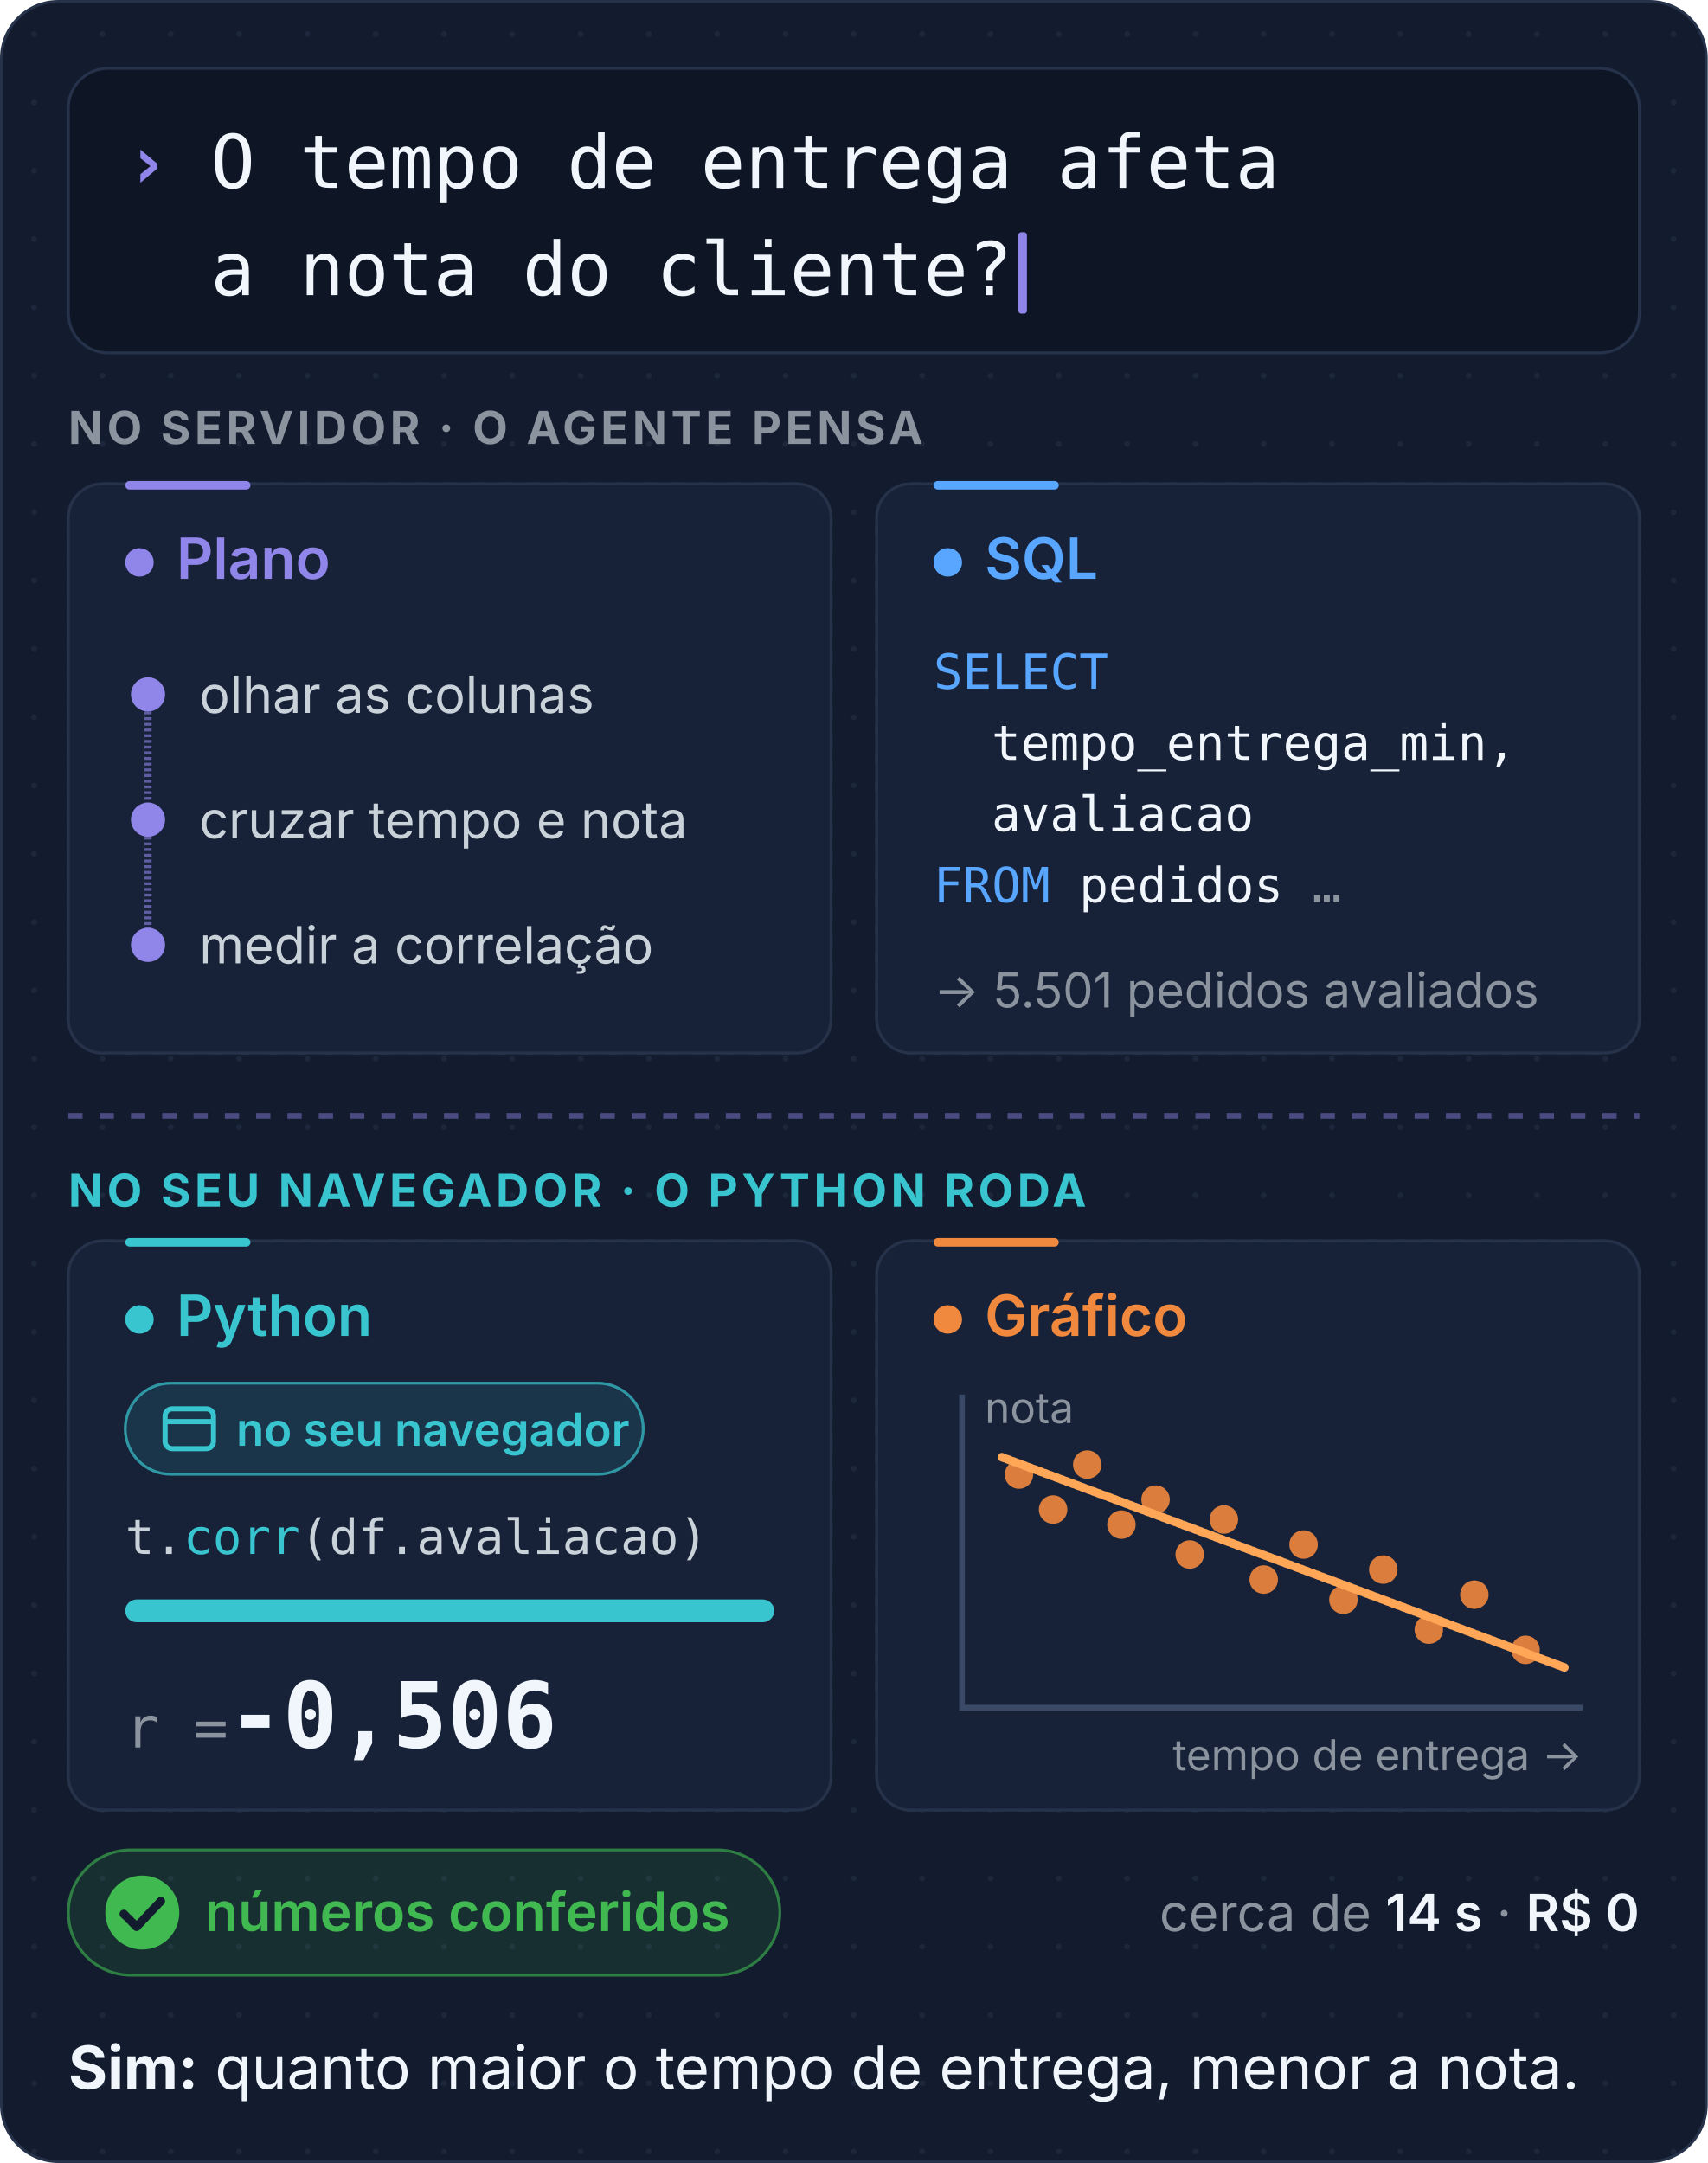
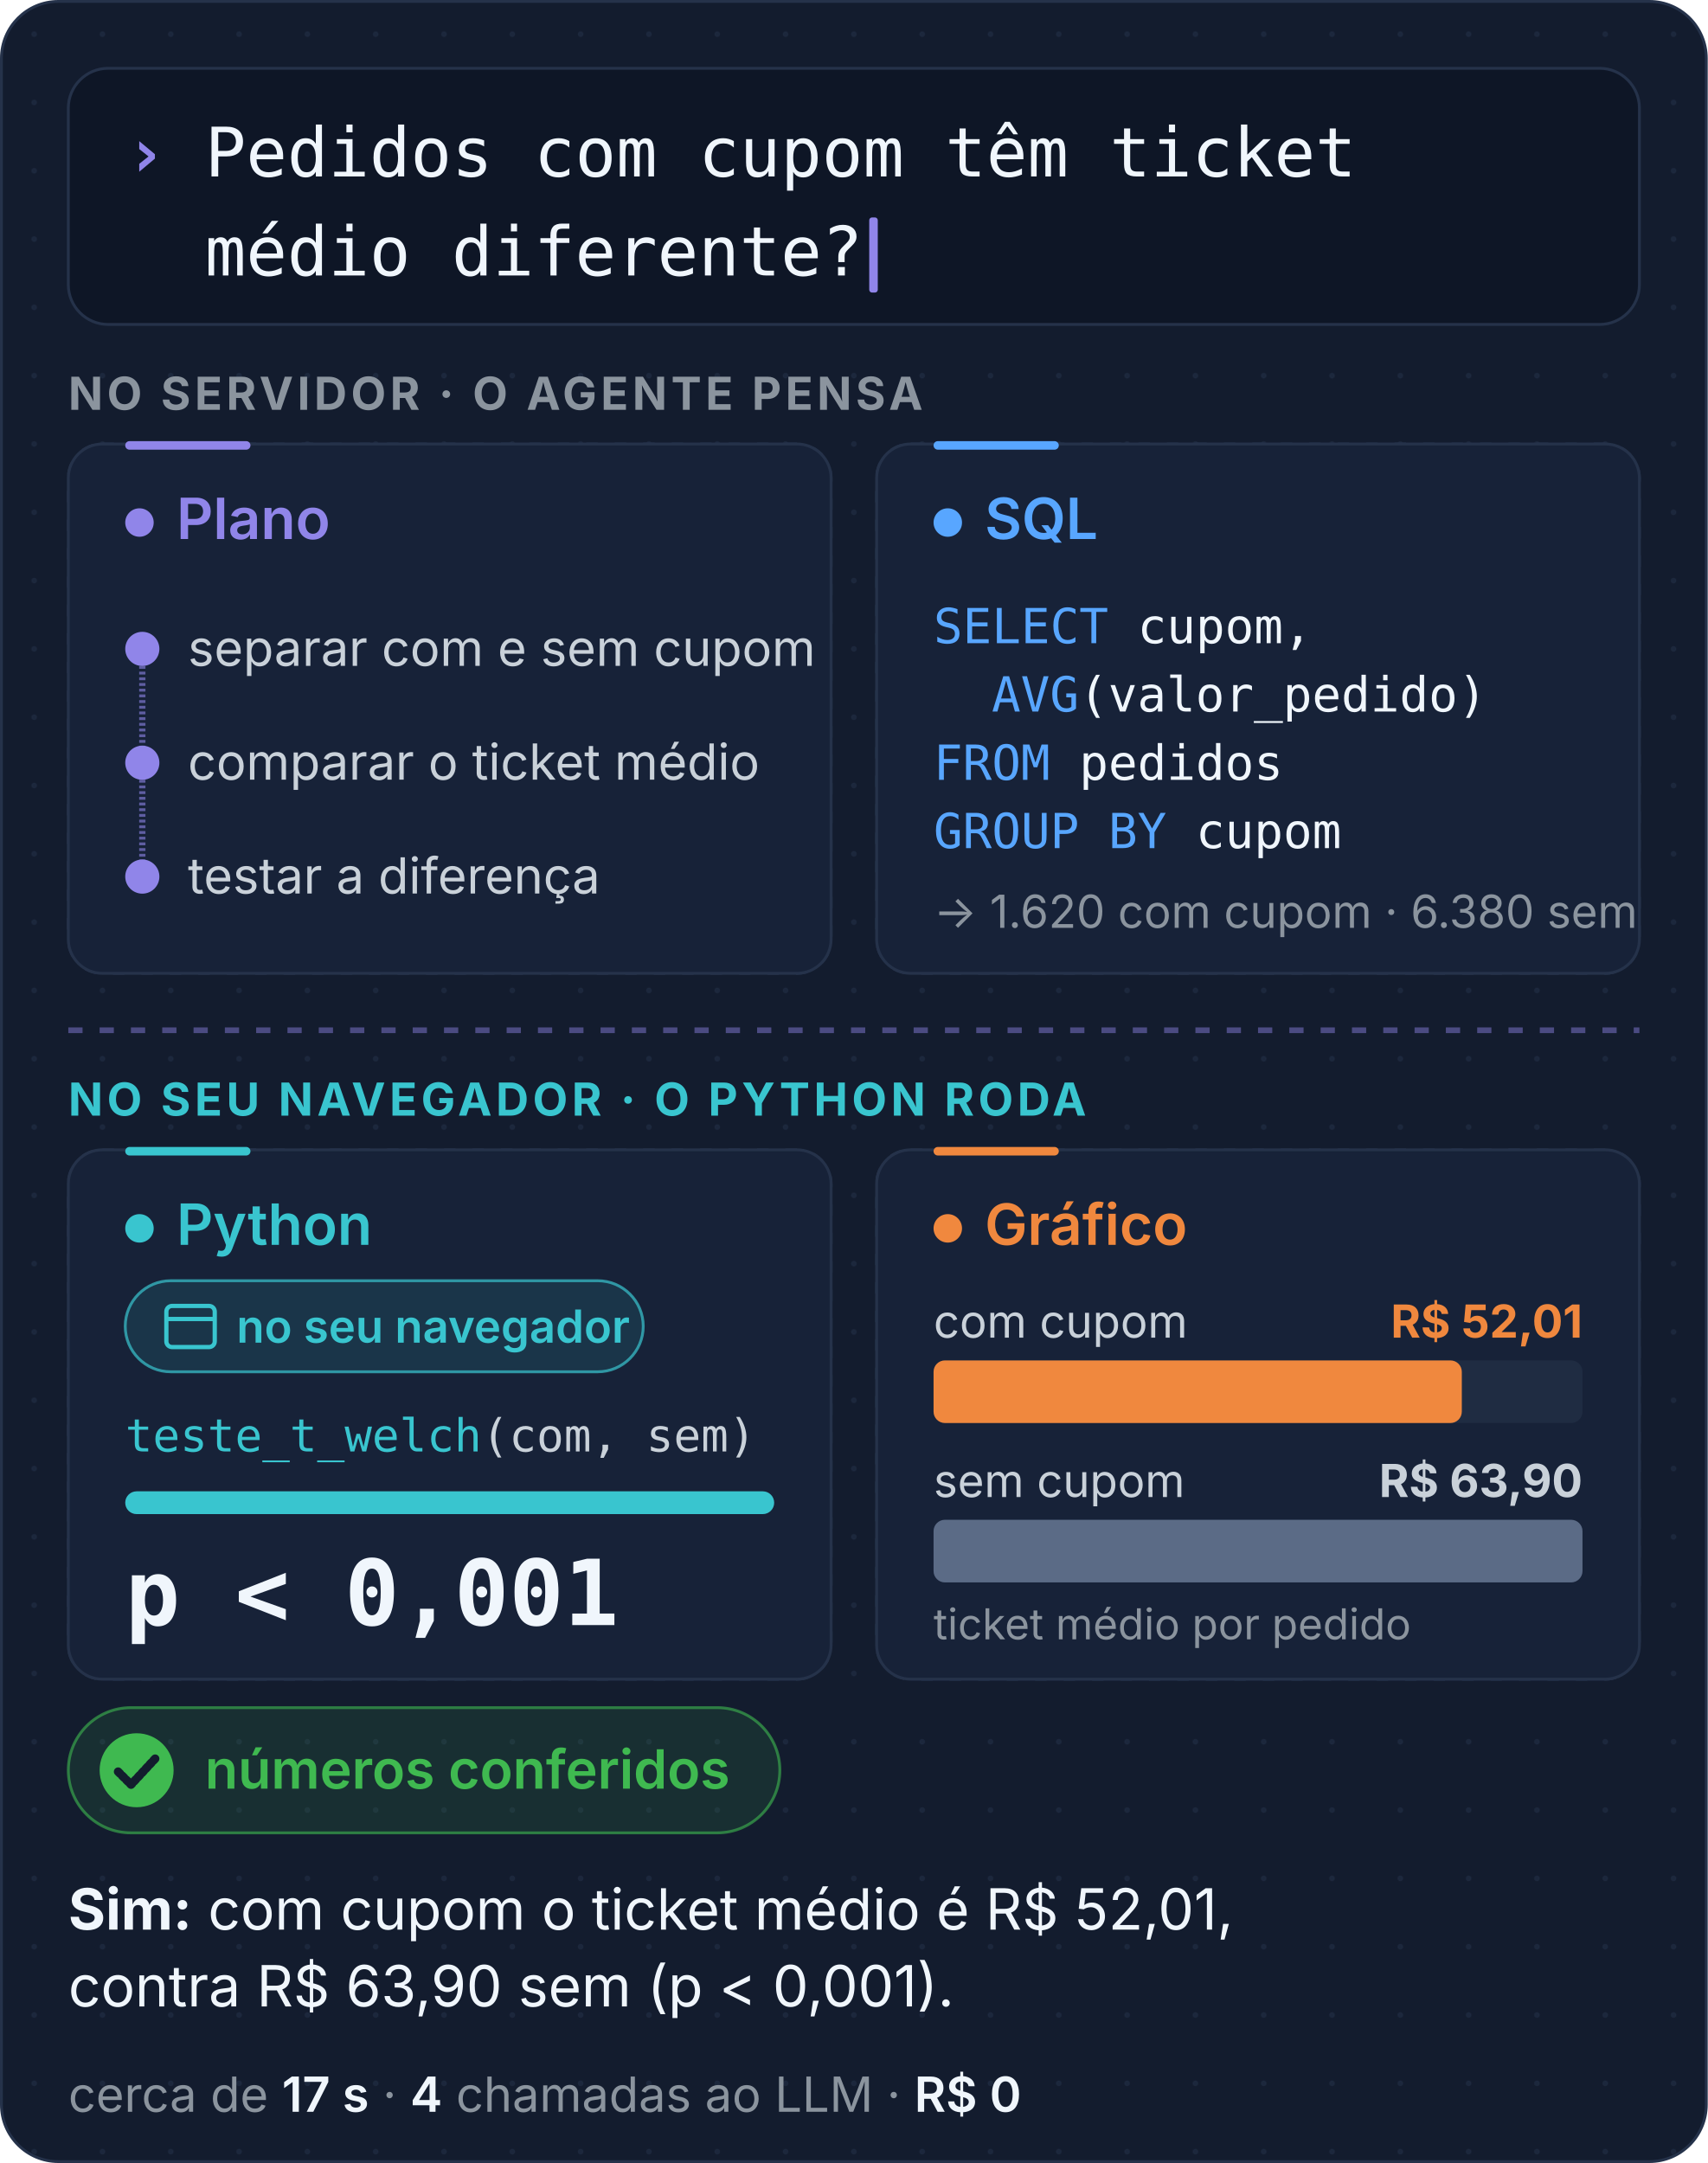
<svg xmlns="http://www.w3.org/2000/svg" viewBox="0 0 600 760" width="600" height="760" role="img" aria-labelledby="t d">
-   <style>.s{font-family:system-ui,-apple-system,"Segoe UI",sans-serif}.m{font-family:ui-monospace,"Cascadia Mono",Consolas,monospace}.o{transform-box:fill-box;transform-origin:center}.l{transform-box:fill-box;transform-origin:0 50%}.h{opacity:0}.d{stroke-dasharray:1}@keyframes k1{0%,2.5%{transform:none;animation-timing-function:steps(24,end)}13.45%,100%{transform:translateX(374.4px)}}.k1{animation:k1 12s infinite}@keyframes k2{0%,2.5%{transform:translateX(-374.4px);animation-timing-function:steps(24,end)}13.45%,100%{transform:none}}.k2{animation:k2 12s infinite}@keyframes k3{0%,13.45%{opacity:1}13.46%,100%{opacity:0}}.k3{animation:k3 12s infinite}@keyframes k4{0%,13.45%{transform:none;animation-timing-function:steps(18,end)}21.67%,100%{transform:translateX(280.8px)}}.k4{animation:k4 12s infinite}@keyframes k5{0%,13.45%{transform:translateX(-280.8px);animation-timing-function:steps(18,end)}21.67%,100%{transform:none}}.k5{animation:k5 12s infinite}@keyframes k6{0%{opacity:0}13.45%{opacity:1}21.67%{opacity:0}25.83%{opacity:1}30%{opacity:0}34.17%{opacity:1}38.33%{opacity:0}42.5%{opacity:1}46.67%{opacity:0}50.83%{opacity:1}55%{opacity:0}59.17%{opacity:1}63.33%{opacity:0}67.5%{opacity:1}71.67%{opacity:0}75.83%{opacity:1}80%{opacity:0}84.17%{opacity:1}88.33%{opacity:0}91.67%,100%{opacity:0}}.k6{animation:k6 12s step-end infinite}@keyframes k7{0%,41.25%{opacity:0}43.75%,44.58%{opacity:1}48.75%,100%{opacity:0}}.k7{animation:k7 12s infinite}@keyframes k8{0%,21.67%{opacity:0;transform:translate(0,14px);animation-timing-function:cubic-bezier(.16,1,.3,1)}25.42%,100%{opacity:1;transform:none}}.k8{animation:k8 12s infinite}@keyframes k9{0%,21.67%{opacity:0}24.17%,33.33%{opacity:1}37.5%,100%{opacity:0}}.k9{animation:k9 12s infinite}@keyframes k10{0%,23.75%{stroke-dashoffset:1;animation-timing-function:cubic-bezier(.65,0,.35,1)}29.58%,100%{stroke-dashoffset:0}}.k10{animation:k10 12s infinite}@keyframes k11{0%,24.17%{opacity:0;transform:translate(-8px,0);animation-timing-function:cubic-bezier(.16,1,.3,1)}27.5%,100%{opacity:1;transform:none}}.k11{animation:k11 12s infinite}@keyframes k12{0%,26%{opacity:0;transform:translate(-8px,0);animation-timing-function:cubic-bezier(.16,1,.3,1)}29.33%,100%{opacity:1;transform:none}}.k12{animation:k12 12s infinite}@keyframes k13{0%,27.83%{opacity:0;transform:translate(-8px,0);animation-timing-function:cubic-bezier(.16,1,.3,1)}31.17%,100%{opacity:1;transform:none}}.k13{animation:k13 12s infinite}@keyframes k14{0%,30%{opacity:0;transform:translate(0,14px);animation-timing-function:cubic-bezier(.16,1,.3,1)}33.75%,100%{opacity:1;transform:none}}.k14{animation:k14 12s infinite}@keyframes k15{0%,30%{opacity:0}32.5%,41.67%{opacity:1}45.83%,100%{opacity:0}}.k15{animation:k15 12s infinite}@keyframes k16{0%,32.5%{opacity:0;transform:translate(-8px,0);animation-timing-function:cubic-bezier(.16,1,.3,1)}35.42%,100%{opacity:1;transform:none}}.k16{animation:k16 12s infinite}@keyframes k17{0%,34.17%{opacity:0;transform:translate(-8px,0);animation-timing-function:cubic-bezier(.16,1,.3,1)}37.08%,100%{opacity:1;transform:none}}.k17{animation:k17 12s infinite}@keyframes k18{0%,35.83%{opacity:0;transform:translate(-8px,0);animation-timing-function:cubic-bezier(.16,1,.3,1)}38.75%,100%{opacity:1;transform:none}}.k18{animation:k18 12s infinite}@keyframes k19{0%,37.5%{opacity:0;transform:translate(-8px,0);animation-timing-function:cubic-bezier(.16,1,.3,1)}40.42%,100%{opacity:1;transform:none}}.k19{animation:k19 12s infinite}@keyframes k20{0%,40%{opacity:0;transform:translate(0,10px);animation-timing-function:cubic-bezier(.16,1,.3,1)}42.92%,100%{opacity:1;transform:none}}.k20{animation:k20 12s infinite}@keyframes k21{0%,41.67%{opacity:0;transform:translate(0,14px);animation-timing-function:cubic-bezier(.16,1,.3,1)}45.42%,100%{opacity:1;transform:none}}.k21{animation:k21 12s infinite}@keyframes k22{0%,41.67%{opacity:0}44.17%,53.33%{opacity:1}57.5%,100%{opacity:0}}.k22{animation:k22 12s infinite}@keyframes k23{0%,44.17%{opacity:0;transform:scale(.85);animation-timing-function:cubic-bezier(.16,1,.3,1)}47.5%,100%{opacity:1;transform:none}}.k23{animation:k23 12s infinite}@keyframes k24{0%,45.83%{opacity:0;transform:translate(-8px,0);animation-timing-function:cubic-bezier(.16,1,.3,1)}48.75%,100%{opacity:1;transform:none}}.k24{animation:k24 12s infinite}@keyframes k25{0%,48.75%{transform:scaleX(0);animation-timing-function:cubic-bezier(.65,0,.35,1)}55%,100%{transform:none}}.k25{animation:k25 12s infinite}@keyframes k26{0%,54.58%{opacity:0;transform:translate(0,10px);animation-timing-function:cubic-bezier(.16,1,.3,1)}57.92%,100%{opacity:1;transform:none}}.k26{animation:k26 12s infinite}@keyframes k27{0%,58.33%{opacity:0;transform:translate(0,14px);animation-timing-function:cubic-bezier(.16,1,.3,1)}62.08%,100%{opacity:1;transform:none}}.k27{animation:k27 12s infinite}@keyframes k28{0%,58.33%{opacity:0}60.83%,70%{opacity:1}74.17%,100%{opacity:0}}.k28{animation:k28 12s infinite}@keyframes k29{0%,60.42%{opacity:0;transform:scale(.4);animation-timing-function:cubic-bezier(.16,1,.3,1)}62.92%,100%{opacity:1;transform:none}}.k29{animation:k29 12s infinite}@keyframes k30{0%,60.88%{opacity:0;transform:scale(.4);animation-timing-function:cubic-bezier(.16,1,.3,1)}63.37%,100%{opacity:1;transform:none}}.k30{animation:k30 12s infinite}@keyframes k31{0%,61.33%{opacity:0;transform:scale(.4);animation-timing-function:cubic-bezier(.16,1,.3,1)}63.83%,100%{opacity:1;transform:none}}.k31{animation:k31 12s infinite}@keyframes k32{0%,61.79%{opacity:0;transform:scale(.4);animation-timing-function:cubic-bezier(.16,1,.3,1)}64.29%,100%{opacity:1;transform:none}}.k32{animation:k32 12s infinite}@keyframes k33{0%,62.25%{opacity:0;transform:scale(.4);animation-timing-function:cubic-bezier(.16,1,.3,1)}64.75%,100%{opacity:1;transform:none}}.k33{animation:k33 12s infinite}@keyframes k34{0%,62.71%{opacity:0;transform:scale(.4);animation-timing-function:cubic-bezier(.16,1,.3,1)}65.21%,100%{opacity:1;transform:none}}.k34{animation:k34 12s infinite}@keyframes k35{0%,63.17%{opacity:0;transform:scale(.4);animation-timing-function:cubic-bezier(.16,1,.3,1)}65.67%,100%{opacity:1;transform:none}}.k35{animation:k35 12s infinite}@keyframes k36{0%,63.62%{opacity:0;transform:scale(.4);animation-timing-function:cubic-bezier(.16,1,.3,1)}66.12%,100%{opacity:1;transform:none}}.k36{animation:k36 12s infinite}@keyframes k37{0%,64.08%{opacity:0;transform:scale(.4);animation-timing-function:cubic-bezier(.16,1,.3,1)}66.58%,100%{opacity:1;transform:none}}.k37{animation:k37 12s infinite}@keyframes k38{0%,64.54%{opacity:0;transform:scale(.4);animation-timing-function:cubic-bezier(.16,1,.3,1)}67.04%,100%{opacity:1;transform:none}}.k38{animation:k38 12s infinite}@keyframes k39{0%,65%{opacity:0;transform:scale(.4);animation-timing-function:cubic-bezier(.16,1,.3,1)}67.5%,100%{opacity:1;transform:none}}.k39{animation:k39 12s infinite}@keyframes k40{0%,65.46%{opacity:0;transform:scale(.4);animation-timing-function:cubic-bezier(.16,1,.3,1)}67.96%,100%{opacity:1;transform:none}}.k40{animation:k40 12s infinite}@keyframes k41{0%,65.92%{opacity:0;transform:scale(.4);animation-timing-function:cubic-bezier(.16,1,.3,1)}68.42%,100%{opacity:1;transform:none}}.k41{animation:k41 12s infinite}@keyframes k42{0%,66.38%{opacity:0;transform:scale(.4);animation-timing-function:cubic-bezier(.16,1,.3,1)}68.88%,100%{opacity:1;transform:none}}.k42{animation:k42 12s infinite}@keyframes k43{0%,66.67%{stroke-dashoffset:1;animation-timing-function:cubic-bezier(.65,0,.35,1)}70.42%,100%{stroke-dashoffset:0}}.k43{animation:k43 12s infinite}@keyframes k44{0%,40.42%{opacity:0;transform:translate(0,0)}41.25%{opacity:1;transform:translate(0,0);animation-timing-function:cubic-bezier(.65,0,.35,1)}45.42%{opacity:1;transform:translate(-284px,112px)}47.08%,100%{opacity:0;transform:translate(-284px,112px)}}.k44{animation:k44 12s infinite}@keyframes k45{0%,70%{opacity:0;transform:scale(1.15);animation-timing-function:cubic-bezier(.16,1,.3,1)}72.92%,100%{opacity:1;transform:none}}.k45{animation:k45 12s infinite}@keyframes k46{0%,71.67%{stroke-dashoffset:1;animation-timing-function:cubic-bezier(.65,0,.35,1)}74.17%,100%{stroke-dashoffset:0}}.k46{animation:k46 12s infinite}@keyframes k47{0%,71.25%{opacity:0;transform:scale(1)}71.67%{opacity:.8;transform:scale(1);animation-timing-function:cubic-bezier(.16,1,.3,1)}78.33%,100%{opacity:0;transform:scale(2.6)}}.k47{animation:k47 12s infinite}@keyframes k48{0%,75.83%{opacity:0;transform:translate(0,10px);animation-timing-function:cubic-bezier(.16,1,.3,1)}79.58%,100%{opacity:1;transform:none}}.k48{animation:k48 12s infinite}@keyframes k49{0%,72.92%{opacity:0;transform:translate(-10px,0);animation-timing-function:cubic-bezier(.16,1,.3,1)}76.67%,100%{opacity:1;transform:none}}.k49{animation:k49 12s infinite}@keyframes fora{0%,91.67%{opacity:1}96.67%,100%{opacity:0}}.fora{animation:fora 12s infinite}@media (prefers-reduced-motion:reduce){*{animation:none!important}.k1{transform:translateX(374.4px)!important}.k2{transform:none!important}.k4{transform:translateX(280.8px)!important}.k5{transform:none!important}.k6{opacity:0!important}.k8{opacity:1!important;transform:none!important}.k10{stroke-dashoffset:0!important}.k11{opacity:1!important;transform:none!important}.k12{opacity:1!important;transform:none!important}.k13{opacity:1!important;transform:none!important}.k14{opacity:1!important;transform:none!important}.k16{opacity:1!important;transform:none!important}.k17{opacity:1!important;transform:none!important}.k18{opacity:1!important;transform:none!important}.k19{opacity:1!important;transform:none!important}.k20{opacity:1!important;transform:none!important}.k21{opacity:1!important;transform:none!important}.k23{opacity:1!important;transform:none!important}.k24{opacity:1!important;transform:none!important}.k25{transform:none!important}.k26{opacity:1!important;transform:none!important}.k27{opacity:1!important;transform:none!important}.k29{opacity:1!important;transform:none!important}.k30{opacity:1!important;transform:none!important}.k31{opacity:1!important;transform:none!important}.k32{opacity:1!important;transform:none!important}.k33{opacity:1!important;transform:none!important}.k34{opacity:1!important;transform:none!important}.k35{opacity:1!important;transform:none!important}.k36{opacity:1!important;transform:none!important}.k37{opacity:1!important;transform:none!important}.k38{opacity:1!important;transform:none!important}.k39{opacity:1!important;transform:none!important}.k40{opacity:1!important;transform:none!important}.k41{opacity:1!important;transform:none!important}.k42{opacity:1!important;transform:none!important}.k43{stroke-dashoffset:0!important}.k45{opacity:1!important;transform:none!important}.k46{stroke-dashoffset:0!important}.k48{opacity:1!important;transform:none!important}.k49{opacity:1!important;transform:none!important}}</style>
+   <style>.s{font-family:system-ui,-apple-system,"Segoe UI",sans-serif}.m{font-family:ui-monospace,"Cascadia Mono",Consolas,monospace}.o{transform-box:fill-box;transform-origin:center}.l{transform-box:fill-box;transform-origin:0 50%}.h{opacity:0}.d{stroke-dasharray:1}@keyframes k1{0%,2.5%{transform:none;animation-timing-function:steps(28,end)}14.7%,100%{transform:translateX(403.2px)}}.k1{animation:k1 12s infinite}@keyframes k2{0%,2.5%{transform:translateX(-403.2px);animation-timing-function:steps(28,end)}14.7%,100%{transform:none}}.k2{animation:k2 12s infinite}@keyframes k3{0%,14.7%{opacity:1}14.71%,100%{opacity:0}}.k3{animation:k3 12s infinite}@keyframes k4{0%,14.7%{transform:none;animation-timing-function:steps(16,end)}21.67%,100%{transform:translateX(230.4px)}}.k4{animation:k4 12s infinite}@keyframes k5{0%,14.7%{transform:translateX(-230.4px);animation-timing-function:steps(16,end)}21.67%,100%{transform:none}}.k5{animation:k5 12s infinite}@keyframes k6{0%{opacity:0}14.7%{opacity:1}21.67%{opacity:0}25.83%{opacity:1}30%{opacity:0}34.17%{opacity:1}38.33%{opacity:0}42.5%{opacity:1}46.67%{opacity:0}50.83%{opacity:1}55%{opacity:0}59.17%{opacity:1}63.33%{opacity:0}67.5%{opacity:1}71.67%{opacity:0}75.83%{opacity:1}80%{opacity:0}84.17%{opacity:1}88.33%{opacity:0}91.67%,100%{opacity:0}}.k6{animation:k6 12s step-end infinite}@keyframes k7{0%,41.25%{opacity:0}43.75%,44.58%{opacity:1}48.75%,100%{opacity:0}}.k7{animation:k7 12s infinite}@keyframes k8{0%,21.67%{opacity:0;transform:translate(0,14px);animation-timing-function:cubic-bezier(.16,1,.3,1)}25.42%,100%{opacity:1;transform:none}}.k8{animation:k8 12s infinite}@keyframes k9{0%,21.67%{opacity:0}24.17%,33.33%{opacity:1}37.5%,100%{opacity:0}}.k9{animation:k9 12s infinite}@keyframes k10{0%,23.75%{stroke-dashoffset:1;animation-timing-function:cubic-bezier(.65,0,.35,1)}29.58%,100%{stroke-dashoffset:0}}.k10{animation:k10 12s infinite}@keyframes k11{0%,24.17%{opacity:0;transform:translate(-8px,0);animation-timing-function:cubic-bezier(.16,1,.3,1)}27.5%,100%{opacity:1;transform:none}}.k11{animation:k11 12s infinite}@keyframes k12{0%,26%{opacity:0;transform:translate(-8px,0);animation-timing-function:cubic-bezier(.16,1,.3,1)}29.33%,100%{opacity:1;transform:none}}.k12{animation:k12 12s infinite}@keyframes k13{0%,27.83%{opacity:0;transform:translate(-8px,0);animation-timing-function:cubic-bezier(.16,1,.3,1)}31.17%,100%{opacity:1;transform:none}}.k13{animation:k13 12s infinite}@keyframes k14{0%,30%{opacity:0;transform:translate(0,14px);animation-timing-function:cubic-bezier(.16,1,.3,1)}33.75%,100%{opacity:1;transform:none}}.k14{animation:k14 12s infinite}@keyframes k15{0%,30%{opacity:0}32.5%,41.67%{opacity:1}45.83%,100%{opacity:0}}.k15{animation:k15 12s infinite}@keyframes k16{0%,32.08%{opacity:0;transform:translate(-8px,0);animation-timing-function:cubic-bezier(.16,1,.3,1)}35%,100%{opacity:1;transform:none}}.k16{animation:k16 12s infinite}@keyframes k17{0%,33.75%{opacity:0;transform:translate(-8px,0);animation-timing-function:cubic-bezier(.16,1,.3,1)}36.67%,100%{opacity:1;transform:none}}.k17{animation:k17 12s infinite}@keyframes k18{0%,35.42%{opacity:0;transform:translate(-8px,0);animation-timing-function:cubic-bezier(.16,1,.3,1)}38.33%,100%{opacity:1;transform:none}}.k18{animation:k18 12s infinite}@keyframes k19{0%,37.08%{opacity:0;transform:translate(-8px,0);animation-timing-function:cubic-bezier(.16,1,.3,1)}40%,100%{opacity:1;transform:none}}.k19{animation:k19 12s infinite}@keyframes k20{0%,39.58%{opacity:0;transform:translate(0,10px);animation-timing-function:cubic-bezier(.16,1,.3,1)}42.5%,100%{opacity:1;transform:none}}.k20{animation:k20 12s infinite}@keyframes k21{0%,41.67%{opacity:0;transform:translate(0,14px);animation-timing-function:cubic-bezier(.16,1,.3,1)}45.42%,100%{opacity:1;transform:none}}.k21{animation:k21 12s infinite}@keyframes k22{0%,41.67%{opacity:0}44.17%,53.33%{opacity:1}57.5%,100%{opacity:0}}.k22{animation:k22 12s infinite}@keyframes k23{0%,44.17%{opacity:0;transform:scale(.85);animation-timing-function:cubic-bezier(.16,1,.3,1)}47.5%,100%{opacity:1;transform:none}}.k23{animation:k23 12s infinite}@keyframes k24{0%,45.83%{opacity:0;transform:translate(-8px,0);animation-timing-function:cubic-bezier(.16,1,.3,1)}48.75%,100%{opacity:1;transform:none}}.k24{animation:k24 12s infinite}@keyframes k25{0%,49.17%{transform:scaleX(0);animation-timing-function:cubic-bezier(.65,0,.35,1)}55%,100%{transform:none}}.k25{animation:k25 12s infinite}@keyframes k26{0%,54.58%{opacity:0;transform:translate(0,10px);animation-timing-function:cubic-bezier(.16,1,.3,1)}57.92%,100%{opacity:1;transform:none}}.k26{animation:k26 12s infinite}@keyframes k27{0%,58.33%{opacity:0;transform:translate(0,14px);animation-timing-function:cubic-bezier(.16,1,.3,1)}62.08%,100%{opacity:1;transform:none}}.k27{animation:k27 12s infinite}@keyframes k28{0%,58.33%{opacity:0}60.83%,70%{opacity:1}74.17%,100%{opacity:0}}.k28{animation:k28 12s infinite}@keyframes k29{0%,66.25%{opacity:0;transform:translate(0,10px);animation-timing-function:cubic-bezier(.16,1,.3,1)}69.17%,100%{opacity:1;transform:none}}.k29{animation:k29 12s infinite}@keyframes k30{0%,60.83%{transform:scaleX(0);animation-timing-function:cubic-bezier(.65,0,.35,1)}66.67%,100%{transform:none}}.k30{animation:k30 12s infinite}@keyframes k31{0%,67.92%{opacity:0;transform:translate(0,10px);animation-timing-function:cubic-bezier(.16,1,.3,1)}70.83%,100%{opacity:1;transform:none}}.k31{animation:k31 12s infinite}@keyframes k32{0%,62.5%{transform:scaleX(0);animation-timing-function:cubic-bezier(.65,0,.35,1)}68.33%,100%{transform:none}}.k32{animation:k32 12s infinite}@keyframes k33{0%,40.42%{opacity:0;transform:translate(0,0)}41.25%{opacity:1;transform:translate(0,0);animation-timing-function:cubic-bezier(.65,0,.35,1)}45.42%{opacity:1;transform:translate(-284px,70px)}47.08%,100%{opacity:0;transform:translate(-284px,70px)}}.k33{animation:k33 12s infinite}@keyframes k34{0%,70%{opacity:0;transform:scale(1.15);animation-timing-function:cubic-bezier(.16,1,.3,1)}72.92%,100%{opacity:1;transform:none}}.k34{animation:k34 12s infinite}@keyframes k35{0%,71.67%{stroke-dashoffset:1;animation-timing-function:cubic-bezier(.65,0,.35,1)}74.17%,100%{stroke-dashoffset:0}}.k35{animation:k35 12s infinite}@keyframes k36{0%,71.25%{opacity:0;transform:scale(1)}71.67%{opacity:.8;transform:scale(1);animation-timing-function:cubic-bezier(.16,1,.3,1)}78.33%,100%{opacity:0;transform:scale(2.6)}}.k36{animation:k36 12s infinite}@keyframes k37{0%,72.92%{opacity:0;transform:translate(-10px,0);animation-timing-function:cubic-bezier(.16,1,.3,1)}76.67%,100%{opacity:1;transform:none}}.k37{animation:k37 12s infinite}@keyframes k38{0%,75.83%{opacity:0;transform:translate(0,10px);animation-timing-function:cubic-bezier(.16,1,.3,1)}79.58%,100%{opacity:1;transform:none}}.k38{animation:k38 12s infinite}@keyframes fora{0%,91.67%{opacity:1}96.67%,100%{opacity:0}}.fora{animation:fora 12s infinite}@media (prefers-reduced-motion:reduce){*{animation:none!important}.k1{transform:translateX(403.2px)!important}.k2{transform:none!important}.k4{transform:translateX(230.4px)!important}.k5{transform:none!important}.k6{opacity:0!important}.k8{opacity:1!important;transform:none!important}.k10{stroke-dashoffset:0!important}.k11{opacity:1!important;transform:none!important}.k12{opacity:1!important;transform:none!important}.k13{opacity:1!important;transform:none!important}.k14{opacity:1!important;transform:none!important}.k16{opacity:1!important;transform:none!important}.k17{opacity:1!important;transform:none!important}.k18{opacity:1!important;transform:none!important}.k19{opacity:1!important;transform:none!important}.k20{opacity:1!important;transform:none!important}.k21{opacity:1!important;transform:none!important}.k23{opacity:1!important;transform:none!important}.k24{opacity:1!important;transform:none!important}.k25{transform:none!important}.k26{opacity:1!important;transform:none!important}.k27{opacity:1!important;transform:none!important}.k29{opacity:1!important;transform:none!important}.k30{transform:none!important}.k31{opacity:1!important;transform:none!important}.k32{transform:none!important}.k34{opacity:1!important;transform:none!important}.k35{stroke-dashoffset:0!important}.k37{opacity:1!important;transform:none!important}.k38{opacity:1!important;transform:none!important}}</style>
  <defs>
    <pattern id="g" width="24" height="24" patternUnits="userSpaceOnUse">
      <circle cx="12" cy="12" r="1" fill="#25324A" />
    </pattern>
  </defs>
  <rect x=".5" y=".5" width="599" height="759" rx="20" fill="#131C2E" stroke="#25324A" />
  <rect x="1" y="1" width="598" height="758" rx="20" fill="url(#g)" opacity=".5" />
  <g class="fora">
    <defs>
      <clipPath id="q">
-         <rect x="25" y="25" width="550" height="98" />
+         <rect x="25" y="25" width="550" height="88" />
      </clipPath>
    </defs>
-     <rect x="24" y="24" width="552" height="100" rx="14" fill="#0E1626" stroke="#25324A" />
-     <text class="m" x="44" y="66" font-size="26" font-weight="700" fill="#9085e9">›</text>
-     <text class="m" x="74" y="66" font-size="26" fill="#F0F6FC" textLength="374.4" lengthAdjust="spacingAndGlyphs">O tempo de entrega afeta</text>
+     <rect x="24" y="24" width="552" height="90" rx="14" fill="#0E1626" stroke="#25324A" />
+     <text class="m" x="44" y="62" font-size="24" font-weight="700" fill="#9085e9">›</text>
+     <text class="m" x="72" y="62" font-size="24" fill="#F0F6FC" textLength="403.2" lengthAdjust="spacingAndGlyphs">Pedidos com cupom têm ticket</text>
    <g clip-path="url(#q)">
-       <rect class="k1" x="73" y="40" width="378.4" height="33.8" fill="#0E1626" transform="translate(374.4)" />
+       <rect class="k1" x="71" y="38" width="407.2" height="31.2" fill="#0E1626" transform="translate(403.2)" />
    </g>
    <g class="k2">
-       <rect class="k3" x="451.4" y="43.9" width="3" height="28.6" rx="1" fill="#9085e9" opacity="0" />
+       <rect class="k3" x="478.2" y="41.6" width="3" height="26.4" rx="1" fill="#9085e9" opacity="0" />
    </g>
-     <text class="m" x="74" y="103.7" font-size="26" fill="#F0F6FC" textLength="280.8" lengthAdjust="spacingAndGlyphs">a nota do cliente?</text>
+     <text class="m" x="72" y="96.8" font-size="24" fill="#F0F6FC" textLength="230.4" lengthAdjust="spacingAndGlyphs">médio diferente?</text>
    <g clip-path="url(#q)">
-       <rect class="k4" x="73" y="77.7" width="284.8" height="33.8" fill="#0E1626" transform="translate(280.8)" />
+       <rect class="k4" x="71" y="72.8" width="234.4" height="31.2" fill="#0E1626" transform="translate(230.4)" />
    </g>
    <g class="k5">
-       <rect class="k6" x="357.8" y="81.6" width="3" height="28.6" rx="1" fill="#9085e9" />
+       <rect class="k6" x="305.4" y="76.4" width="3" height="26.4" rx="1" fill="#9085e9" />
    </g>
-     <text class="s" x="24" y="156" font-size="16" font-weight="700" letter-spacing="1.4" fill="#8B949E">NO SERVIDOR · O AGENTE PENSA</text>
-     <path d="M24 392H576" stroke="#9085e9" stroke-opacity=".45" stroke-width="2" stroke-dasharray="5 6" />
-     <path class="h k7" d="M24 392H576" stroke="#39C5CF" stroke-width="2.5" />
-     <text class="s" x="24" y="424" font-size="16" font-weight="700" letter-spacing="1.4" fill="#39C5CF">NO SEU NAVEGADOR · O PYTHON RODA</text>
-     <rect x="24" y="170" width="268" height="200" rx="12" fill="none" stroke="#25324A" stroke-dasharray="4 6" />
-     <rect x="308" y="170" width="268" height="200" rx="12" fill="none" stroke="#25324A" stroke-dasharray="4 6" />
-     <rect x="24" y="436" width="268" height="200" rx="12" fill="none" stroke="#25324A" stroke-dasharray="4 6" />
-     <rect x="308" y="436" width="268" height="200" rx="12" fill="none" stroke="#25324A" stroke-dasharray="4 6" />
+     <text class="s" x="24" y="144" font-size="16" font-weight="700" letter-spacing="1.4" fill="#8B949E">NO SERVIDOR · O AGENTE PENSA</text>
+     <path d="M24 362H576" stroke="#9085e9" stroke-opacity=".45" stroke-width="2" stroke-dasharray="5 6" />
+     <path class="h k7" d="M24 362H576" stroke="#39C5CF" stroke-width="2.5" />
+     <text class="s" x="24" y="392" font-size="16" font-weight="700" letter-spacing="1.4" fill="#39C5CF">NO SEU NAVEGADOR · O PYTHON RODA</text>
+     <rect x="24" y="156" width="268" height="186" rx="12" fill="none" stroke="#25324A" stroke-dasharray="4 6" />
+     <rect x="308" y="156" width="268" height="186" rx="12" fill="none" stroke="#25324A" stroke-dasharray="4 6" />
+     <rect x="24" y="404" width="268" height="186" rx="12" fill="none" stroke="#25324A" stroke-dasharray="4 6" />
+     <rect x="308" y="404" width="268" height="186" rx="12" fill="none" stroke="#25324A" stroke-dasharray="4 6" />
    <g class="k8">
-       <rect x="24" y="170" width="268" height="200" rx="12" fill="#172238" stroke="#25324A" />
-       <rect x="44" y="169" width="44" height="3" rx="1.5" fill="#9085e9" />
-       <circle cx="49" cy="197.6" r="5" fill="#9085e9" />
-       <text class="s" x="62" y="203.4" font-size="20" font-weight="600" fill="#9085e9">Plano</text>
-       <path class="d k10" pathLength="1" d="M52 244V332" stroke="#9085e9" stroke-opacity=".6" stroke-width="2.5" />
+       <rect x="24" y="156" width="268" height="186" rx="12" fill="#172238" stroke="#25324A" />
+       <rect x="44" y="155" width="44" height="3" rx="1.5" fill="#9085e9" />
+       <circle cx="49" cy="183.6" r="5" fill="#9085e9" />
+       <text class="s" x="62" y="189.4" font-size="20" font-weight="600" fill="#9085e9">Plano</text>
+       <path class="d k10" pathLength="1" d="M50 228V308" stroke="#9085e9" stroke-opacity=".6" stroke-width="2.2" />
      <g class="k11">
-         <circle cx="52" cy="244" r="6" fill="#9085e9" />
-         <text class="s" x="70" y="250.5" font-size="18" fill="#C9D1D9">olhar as colunas</text>
+         <circle cx="50" cy="228" r="6" fill="#9085e9" />
+         <text class="s" x="66" y="233.95" font-size="17.5" fill="#C9D1D9">separar com e sem cupom</text>
      </g>
      <g class="k12">
-         <circle cx="52" cy="288" r="6" fill="#9085e9" />
-         <text class="s" x="70" y="294.5" font-size="18" fill="#C9D1D9">cruzar tempo e nota</text>
+         <circle cx="50" cy="268" r="6" fill="#9085e9" />
+         <text class="s" x="66" y="273.95" font-size="17.5" fill="#C9D1D9">comparar o ticket médio</text>
      </g>
      <g class="k13">
-         <circle cx="52" cy="332" r="6" fill="#9085e9" />
-         <text class="s" x="70" y="338.5" font-size="18" fill="#C9D1D9">medir a correlação</text>
+         <circle cx="50" cy="308" r="6" fill="#9085e9" />
+         <text class="s" x="66" y="313.95" font-size="17.5" fill="#C9D1D9">testar a diferença</text>
      </g>
    </g>
    <g class="k14">
-       <rect x="308" y="170" width="268" height="200" rx="12" fill="#172238" stroke="#25324A" />
-       <rect x="328" y="169" width="44" height="3" rx="1.5" fill="#58A6FF" />
-       <circle cx="333" cy="197.6" r="5" fill="#58A6FF" />
-       <text class="s" x="346" y="203.4" font-size="20" font-weight="600" fill="#58A6FF">SQL</text>
-       <text class="m k16" x="328" y="242" font-size="17" fill="#F0F6FC">
-         <tspan fill="#58A6FF">SELECT</tspan>
-       </text>
-       <text class="m k17" x="348.4" y="267" font-size="17" fill="#F0F6FC">tempo_entrega_min,</text>
-       <text class="m k18" x="348.4" y="292" font-size="17" fill="#F0F6FC">avaliacao</text>
-       <text class="m k19" x="328" y="317" font-size="17" fill="#F0F6FC">
-         <tspan fill="#58A6FF">FROM</tspan> pedidos <tspan fill="#8B949E">…</tspan>
-       </text>
-       <text class="s k20" x="328" y="354" font-size="17" fill="#8B949E">→ 5.501 pedidos avaliados</text>
+       <rect x="308" y="156" width="268" height="186" rx="12" fill="#172238" stroke="#25324A" />
+       <rect x="328" y="155" width="44" height="3" rx="1.5" fill="#58A6FF" />
+       <circle cx="333" cy="183.6" r="5" fill="#58A6FF" />
+       <text class="s" x="346" y="189.4" font-size="20" font-weight="600" fill="#58A6FF">SQL</text>
+       <text class="m k16" x="328" y="226" font-size="17" fill="#F0F6FC">
+         <tspan fill="#58A6FF">SELECT</tspan> cupom,</text>
+       <text class="m k17" x="348.4" y="250" font-size="17" fill="#F0F6FC">
+         <tspan fill="#58A6FF">AVG</tspan>(valor_pedido)</text>
+       <text class="m k18" x="328" y="274" font-size="17" fill="#F0F6FC">
+         <tspan fill="#58A6FF">FROM</tspan> pedidos</text>
+       <text class="m k19" x="328" y="298" font-size="17" fill="#F0F6FC">
+         <tspan fill="#58A6FF">GROUP BY</tspan> cupom</text>
+       <text class="s k20" x="328" y="326" font-size="16" fill="#8B949E">→ 1.620 com cupom · 6.380 sem</text>
    </g>
    <g class="k21">
-       <rect x="24" y="436" width="268" height="200" rx="12" fill="#172238" stroke="#25324A" />
-       <rect x="44" y="435" width="44" height="3" rx="1.5" fill="#39C5CF" />
-       <circle cx="49" cy="463.6" r="5" fill="#39C5CF" />
-       <text class="s" x="62" y="469.4" font-size="20" font-weight="600" fill="#39C5CF">Python</text>
+       <rect x="24" y="404" width="268" height="186" rx="12" fill="#172238" stroke="#25324A" />
+       <rect x="44" y="403" width="44" height="3" rx="1.5" fill="#39C5CF" />
+       <circle cx="49" cy="431.6" r="5" fill="#39C5CF" />
+       <text class="s" x="62" y="437.4" font-size="20" font-weight="600" fill="#39C5CF">Python</text>
      <g class="o k23">
-         <rect x="44" y="486" width="182" height="32" rx="16" fill="#39C5CF" fill-opacity=".12" stroke="#39C5CF" stroke-opacity=".7" />
-         <rect x="58" y="495" width="17" height="14" rx="2.5" fill="none" stroke="#39C5CF" stroke-width="1.8" />
-         <path d="M58 499.5h17" stroke="#39C5CF" stroke-width="1.8" />
-         <text class="s" x="83" y="508" font-size="16" font-weight="600" fill="#39C5CF">no seu navegador</text>
+         <rect x="44" y="450" width="182" height="32" rx="16" fill="#39C5CF" fill-opacity=".12" stroke="#39C5CF" stroke-opacity=".7" />
+         <rect x="58.45" y="458.86" width="17" height="14.45" rx="2" fill="none" stroke="#39C5CF" stroke-width="1.5" />
+         <path d="M58.45 463.45h17" stroke="#39C5CF" stroke-width="1.5" />
+         <text class="s" x="83.1" y="471.76" font-size="16" font-weight="600" fill="#39C5CF">no seu navegador</text>
      </g>
-       <text class="m k24" x="44" y="546" font-size="17" fill="#C9D1D9">t.<tspan fill="#39C5CF">corr</tspan>(df.avaliacao)</text>
-       <rect x="44" y="562" width="228" height="8" rx="4" fill="#25324A" />
-       <rect class="l k25" x="44" y="562" width="228" height="8" rx="4" fill="#39C5CF" />
-       <text class="m k26" x="44" y="614" font-size="32" font-weight="700" fill="#F0F6FC">
-         <tspan font-size="20" font-weight="400" fill="#8B949E">r = </tspan>-0,506</text>
+       <text class="m k24" x="44" y="510" font-size="16" fill="#C9D1D9">
+         <tspan fill="#39C5CF">teste_t_welch</tspan>(com, sem)</text>
+       <rect x="44" y="524" width="228" height="8" rx="4" fill="#25324A" />
+       <rect class="l k25" x="44" y="524" width="228" height="8" rx="4" fill="#39C5CF" />
+       <text class="m k26" x="44" y="571" font-size="32" font-weight="700" fill="#F0F6FC">p &lt; 0,001</text>
    </g>
    <g class="k27">
-       <rect x="308" y="436" width="268" height="200" rx="12" fill="#172238" stroke="#25324A" />
-       <rect x="328" y="435" width="44" height="3" rx="1.5" fill="#F0883E" />
-       <circle cx="333" cy="463.6" r="5" fill="#F0883E" />
-       <text class="s" x="346" y="469.4" font-size="20" font-weight="600" fill="#F0883E">Gráfico</text>
-       <path d="M338 490V600H556" fill="none" stroke="#3A4A66" stroke-width="2" />
-       <text class="s" x="346" y="500" font-size="15" fill="#8B949E">nota</text>
-       <text class="s" x="556" y="622" font-size="15" fill="#8B949E" text-anchor="end">tempo de entrega →</text>
-       <circle class="o k29" cx="358.0" cy="518.1" r="5" fill="#F0883E" fill-opacity=".9" />
-       <circle class="o k30" cx="370.0" cy="530.4" r="5" fill="#F0883E" fill-opacity=".9" />
-       <circle class="o k31" cx="382.0" cy="514.6" r="5" fill="#F0883E" fill-opacity=".9" />
-       <circle class="o k32" cx="394.0" cy="535.7" r="5" fill="#F0883E" fill-opacity=".9" />
-       <circle class="o k33" cx="406.0" cy="526.9" r="5" fill="#F0883E" fill-opacity=".9" />
-       <circle class="o k34" cx="418.0" cy="546.2" r="5" fill="#F0883E" fill-opacity=".9" />
-       <circle class="o k35" cx="430.0" cy="533.9" r="5" fill="#F0883E" fill-opacity=".9" />
-       <circle class="o k36" cx="444.0" cy="555.0" r="5" fill="#F0883E" fill-opacity=".9" />
-       <circle class="o k37" cx="458.0" cy="542.7" r="5" fill="#F0883E" fill-opacity=".9" />
-       <circle class="o k38" cx="472.0" cy="562.1" r="5" fill="#F0883E" fill-opacity=".9" />
-       <circle class="o k39" cx="486.0" cy="551.5" r="5" fill="#F0883E" fill-opacity=".9" />
-       <circle class="o k40" cx="502.0" cy="572.6" r="5" fill="#F0883E" fill-opacity=".9" />
-       <circle class="o k41" cx="518.0" cy="560.3" r="5" fill="#F0883E" fill-opacity=".9" />
-       <circle class="o k42" cx="536.0" cy="579.7" r="5" fill="#F0883E" fill-opacity=".9" />
-       <path class="d k43" pathLength="1" d="M352 512L550 586" stroke="#FFA657" stroke-width="3" stroke-linecap="round" />
+       <rect x="308" y="404" width="268" height="186" rx="12" fill="#172238" stroke="#25324A" />
+       <rect x="328" y="403" width="44" height="3" rx="1.5" fill="#F0883E" />
+       <circle cx="333" cy="431.6" r="5" fill="#F0883E" />
+       <text class="s" x="346" y="437.4" font-size="20" font-weight="600" fill="#F0883E">Gráfico</text>
+       <text class="s" x="328" y="470" font-size="16" fill="#C9D1D9">com cupom</text>
+       <text class="s k29" x="556" y="470" font-size="16" font-weight="700" fill="#F0883E" text-anchor="end">R$ 52,01</text>
+       <rect x="328" y="478" width="228" height="22" rx="4" fill="#25324A" fill-opacity=".6" />
+       <rect class="l k30" x="328" y="478" width="185.6" height="22" rx="4" fill="#F0883E" />
+       <text class="s" x="328" y="526" font-size="16" fill="#C9D1D9">sem cupom</text>
+       <text class="s k31" x="556" y="526" font-size="16" font-weight="700" fill="#C9D1D9" text-anchor="end">R$ 63,90</text>
+       <rect x="328" y="534" width="228" height="22" rx="4" fill="#25324A" fill-opacity=".6" />
+       <rect class="l k32" x="328" y="534" width="228.0" height="22" rx="4" fill="#5B6B86" />
+       <text class="s" x="328" y="576" font-size="15" fill="#8B949E">ticket médio por pedido</text>
    </g>
-     <rect class="h k9" x="24" y="170" width="268" height="200" rx="12" fill="none" stroke="#9085e9" stroke-width="1.5" />
-     <rect class="h k15" x="308" y="170" width="268" height="200" rx="12" fill="none" stroke="#58A6FF" stroke-width="1.5" />
-     <rect class="h k22" x="24" y="436" width="268" height="200" rx="12" fill="none" stroke="#39C5CF" stroke-width="1.5" />
-     <rect class="h k28" x="308" y="436" width="268" height="200" rx="12" fill="none" stroke="#F0883E" stroke-width="1.5" />
-     <g class="h k44">
-       <rect x="365" y="324" width="154" height="30" rx="15" fill="#0E1626" stroke="#39C5CF" />
-       <text class="m" x="442" y="344" font-size="15" fill="#39C5CF" text-anchor="middle">código + dados</text>
+     <rect class="h k9" x="24" y="156" width="268" height="186" rx="12" fill="none" stroke="#9085e9" stroke-width="1.5" />
+     <rect class="h k15" x="308" y="156" width="268" height="186" rx="12" fill="none" stroke="#58A6FF" stroke-width="1.5" />
+     <rect class="h k22" x="24" y="404" width="268" height="186" rx="12" fill="none" stroke="#39C5CF" stroke-width="1.5" />
+     <rect class="h k28" x="308" y="404" width="268" height="186" rx="12" fill="none" stroke="#F0883E" stroke-width="1.5" />
+     <g class="h k33">
+       <rect x="365" y="327" width="154" height="30" rx="15" fill="#0E1626" stroke="#39C5CF" />
+       <text class="m" x="442" y="347" font-size="15" fill="#39C5CF" text-anchor="middle">código + dados</text>
    </g>
-     <g class="o k45">
-       <rect x="24" y="650" width="250" height="44" rx="22" fill="#3FB950" fill-opacity=".12" stroke="#3FB950" stroke-opacity=".6" />
-       <circle cx="50" cy="672" r="13" fill="#3FB950" />
-       <path class="d k46" pathLength="1" d="M43.5 672.5l4.5 4.5 8.5-9" fill="none" stroke="#131C2E" stroke-width="3" stroke-linecap="round" stroke-linejoin="round" />
-       <text class="s" x="72" y="678.5" font-size="19" font-weight="600" fill="#3FB950">números conferidos</text>
+     <g class="o k34">
+       <rect x="24" y="600" width="250" height="44" rx="22" fill="#3FB950" fill-opacity=".12" stroke="#3FB950" stroke-opacity=".6" />
+       <circle cx="48" cy="622" r="13" fill="#3FB950" />
+       <path class="d k35" pathLength="1" d="M41.5 622.5l4.55 4.55 8.45-9.1" fill="none" stroke="#131C2E" stroke-width="3.0" stroke-linecap="round" stroke-linejoin="round" />
+       <text class="s" x="72" y="628.46" font-size="19" font-weight="600" fill="#3FB950">números conferidos</text>
    </g>
-     <circle class="h o k47" cx="50" cy="672" r="13" fill="none" stroke="#3FB950" stroke-width="2.5" />
-     <text class="s k48" x="576" y="678.5" font-size="18" fill="#8B949E" text-anchor="end">cerca de <tspan fill="#F0F6FC" font-weight="600">14 s</tspan> · <tspan fill="#F0F6FC" font-weight="600">R$ 0</tspan>
+     <circle class="h o k36" cx="48" cy="622" r="13" fill="none" stroke="#3FB950" stroke-width="2" />
+     <text class="s k37" x="24" y="678" font-size="20" fill="#F0F6FC">
+       <tspan font-weight="700">Sim:</tspan> com cupom o ticket médio é R$ 52,01,<tspan x="24" dy="27">contra R$ 63,90 sem (p &lt; 0,001).</tspan>
    </text>
-     <text class="s k49" x="24" y="734" font-size="21" fill="#F0F6FC">
-       <tspan font-weight="700">Sim:</tspan> quanto maior o tempo de entrega, menor a nota.</text>
+     <text class="s k38" x="24" y="742" font-size="17" fill="#8B949E">cerca de <tspan fill="#F0F6FC" font-weight="600">17 s</tspan> · <tspan fill="#F0F6FC" font-weight="600">4</tspan> chamadas ao LLM · <tspan fill="#F0F6FC" font-weight="600">R$ 0</tspan>
+     </text>
  </g>
</svg>
